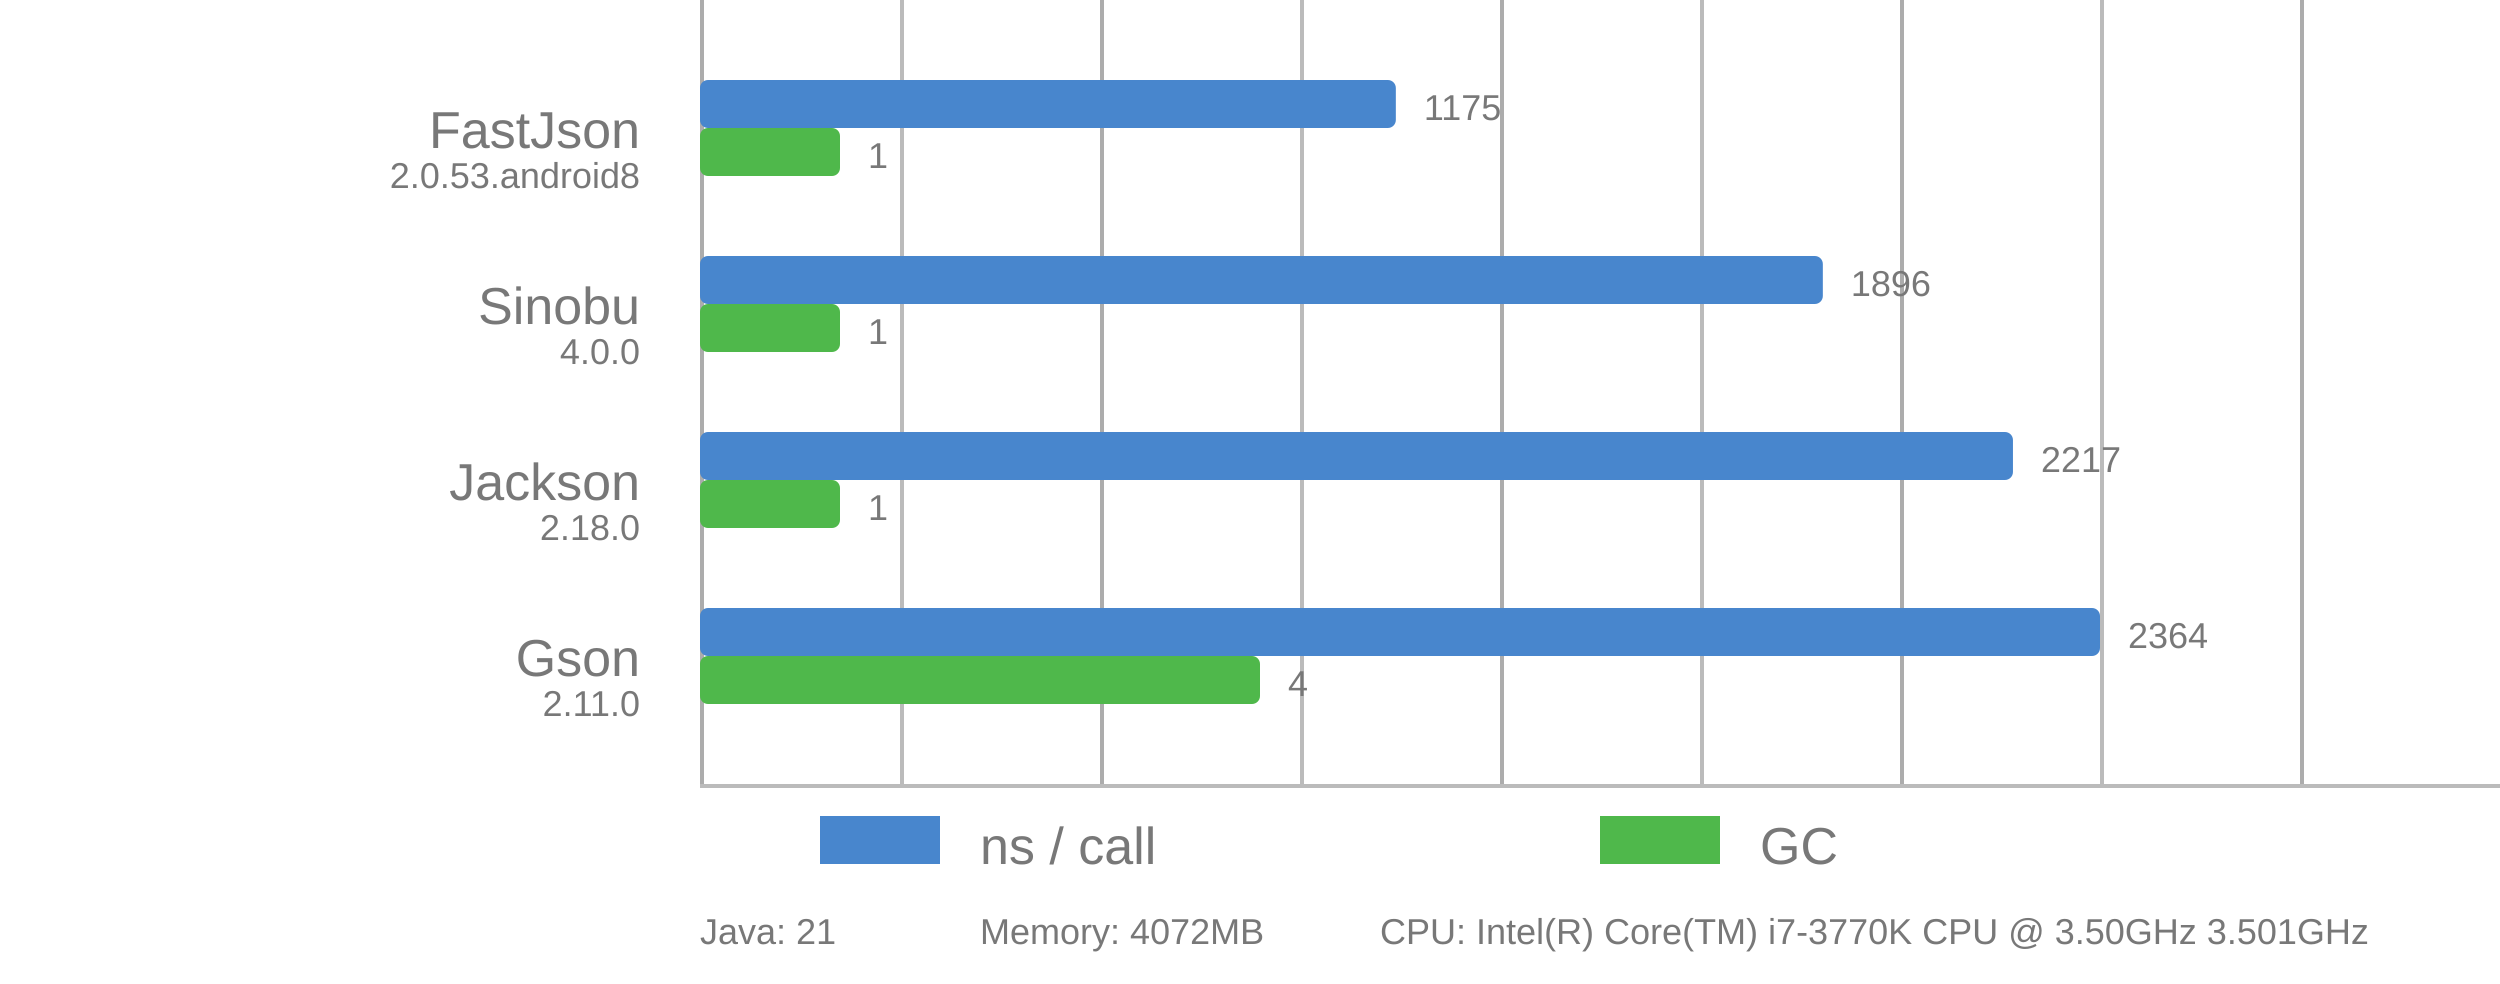
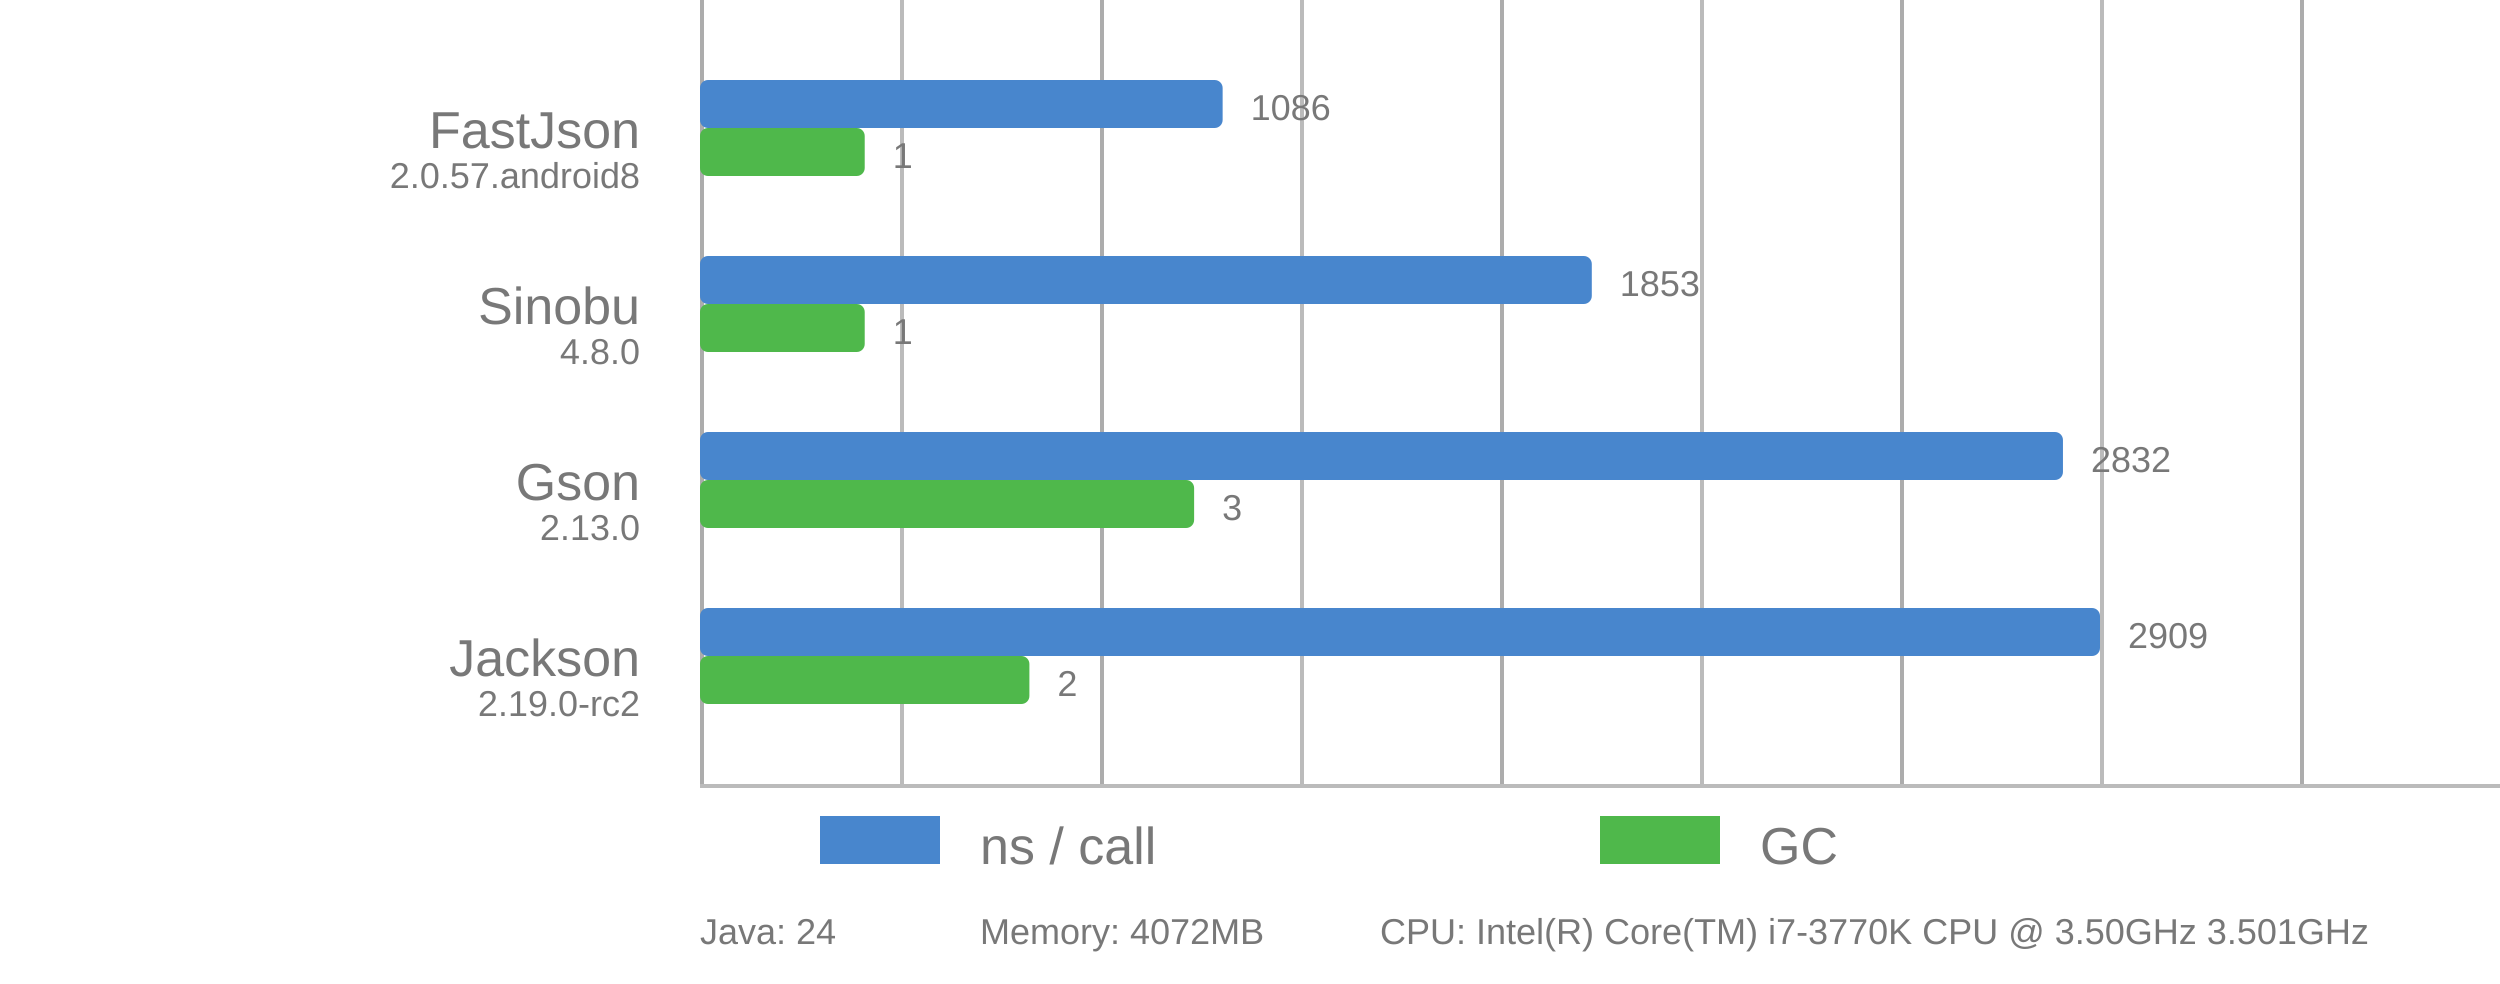
<svg xmlns="http://www.w3.org/2000/svg" viewBox="0 0 625 246">
  <style>
      text {
          font-family: Arial;
          font-size: 13px;
          fill: #787878;
      }

      .desc {
          font-size: 9px;
      }

      .vline {
          fill: #acacac;
          stroke: none;
          stroke-width: 0;
      }

      .subline {
          fill: #bbb;
          stroke: none;
          stroke-width: 0;
      }

      .bar {
          stroke-linejoin: round;
          height: 12px;
      }
  </style>
  <rect x="175" y="0" width="1" height="196" class="vline" />
  <rect x="275" y="0" width="1" height="196" class="vline" />
  <rect x="375" y="0" width="1" height="196" class="vline" />
  <rect x="475" y="0" width="1" height="196" class="vline" />
  <rect x="575" y="0" width="1" height="196" class="vline" />
  <rect x="225" y="0" width="1" height="196" class="subline" />
  <rect x="325" y="0" width="1" height="196" class="subline" />
  <rect x="425" y="0" width="1" height="196" class="subline" />
  <rect x="525" y="0" width="1" height="196" class="subline" />
  <rect x="175" y="196" width="450" height="1" class="subline" />
  <rect x="205" y="204" width="30" fill="#4886CD" class="bar" />
  <text x="245" y="216">ns / call</text>
  <rect x="400" y="204" width="30" fill="#4FB84B" class="bar" />
  <text x="440" y="216">GC</text>
  <text x="160" y="37" text-anchor="end">FastJson</text>
-   <text x="160" y="47" text-anchor="end" class="desc">2.0.53.android8</text>
-   <rect x="175" y="20" width="173.96" rx="2" ry="2" fill="#4886CD" class="bar" />
-   <text x="355.96" y="30" class="desc">1175</text>
-   <rect x="175" y="32" width="35.00" rx="2" ry="2" fill="#4FB84B" class="bar" />
-   <text x="217.00" y="42" class="desc">1</text>
+   <text x="160" y="47" text-anchor="end" class="desc">2.0.57.android8</text>
+   <rect x="175" y="20" width="130.66" rx="2" ry="2" fill="#4886CD" class="bar" />
+   <text x="312.66" y="30" class="desc">1086</text>
+   <rect x="175" y="32" width="41.18" rx="2" ry="2" fill="#4FB84B" class="bar" />
+   <text x="223.18" y="42" class="desc">1</text>
  <text x="160" y="81" text-anchor="end">Sinobu</text>
-   <text x="160" y="91" text-anchor="end" class="desc">4.0.0</text>
-   <rect x="175" y="64" width="280.71" rx="2" ry="2" fill="#4886CD" class="bar" />
-   <text x="462.71" y="74" class="desc">1896</text>
-   <rect x="175" y="76" width="35.00" rx="2" ry="2" fill="#4FB84B" class="bar" />
-   <text x="217.00" y="86" class="desc">1</text>
-   <text x="160" y="125" text-anchor="end">Jackson</text>
-   <text x="160" y="135" text-anchor="end" class="desc">2.18.0</text>
-   <rect x="175" y="108" width="328.24" rx="2" ry="2" fill="#4886CD" class="bar" />
-   <text x="510.24" y="118" class="desc">2217</text>
-   <rect x="175" y="120" width="35.00" rx="2" ry="2" fill="#4FB84B" class="bar" />
-   <text x="217.00" y="130" class="desc">1</text>
-   <text x="160" y="169" text-anchor="end">Gson</text>
-   <text x="160" y="179" text-anchor="end" class="desc">2.11.0</text>
+   <text x="160" y="91" text-anchor="end" class="desc">4.8.0</text>
+   <rect x="175" y="64" width="222.95" rx="2" ry="2" fill="#4886CD" class="bar" />
+   <text x="404.95" y="74" class="desc">1853</text>
+   <rect x="175" y="76" width="41.18" rx="2" ry="2" fill="#4FB84B" class="bar" />
+   <text x="223.18" y="86" class="desc">1</text>
+   <text x="160" y="125" text-anchor="end">Gson</text>
+   <text x="160" y="135" text-anchor="end" class="desc">2.13.0</text>
+   <rect x="175" y="108" width="340.74" rx="2" ry="2" fill="#4886CD" class="bar" />
+   <text x="522.74" y="118" class="desc">2832</text>
+   <rect x="175" y="120" width="123.53" rx="2" ry="2" fill="#4FB84B" class="bar" />
+   <text x="305.53" y="130" class="desc">3</text>
+   <text x="160" y="169" text-anchor="end">Jackson</text>
+   <text x="160" y="179" text-anchor="end" class="desc">2.19.0-rc2</text>
  <rect x="175" y="152" width="350.00" rx="2" ry="2" fill="#4886CD" class="bar" />
-   <text x="532.00" y="162" class="desc">2364</text>
-   <rect x="175" y="164" width="140.00" rx="2" ry="2" fill="#4FB84B" class="bar" />
-   <text x="322.00" y="174" class="desc">4</text>
-   <text x="175" y="236" class="desc">Java: 21</text>
+   <text x="532.00" y="162" class="desc">2909</text>
+   <rect x="175" y="164" width="82.35" rx="2" ry="2" fill="#4FB84B" class="bar" />
+   <text x="264.35" y="174" class="desc">2</text>
+   <text x="175" y="236" class="desc">Java: 24</text>
  <text x="245" y="236" class="desc">Memory: 4072MB</text>
  <text x="345" y="236" class="desc">CPU: Intel(R) Core(TM) i7-3770K CPU @ 3.50GHz 3.501GHz</text>
</svg>
